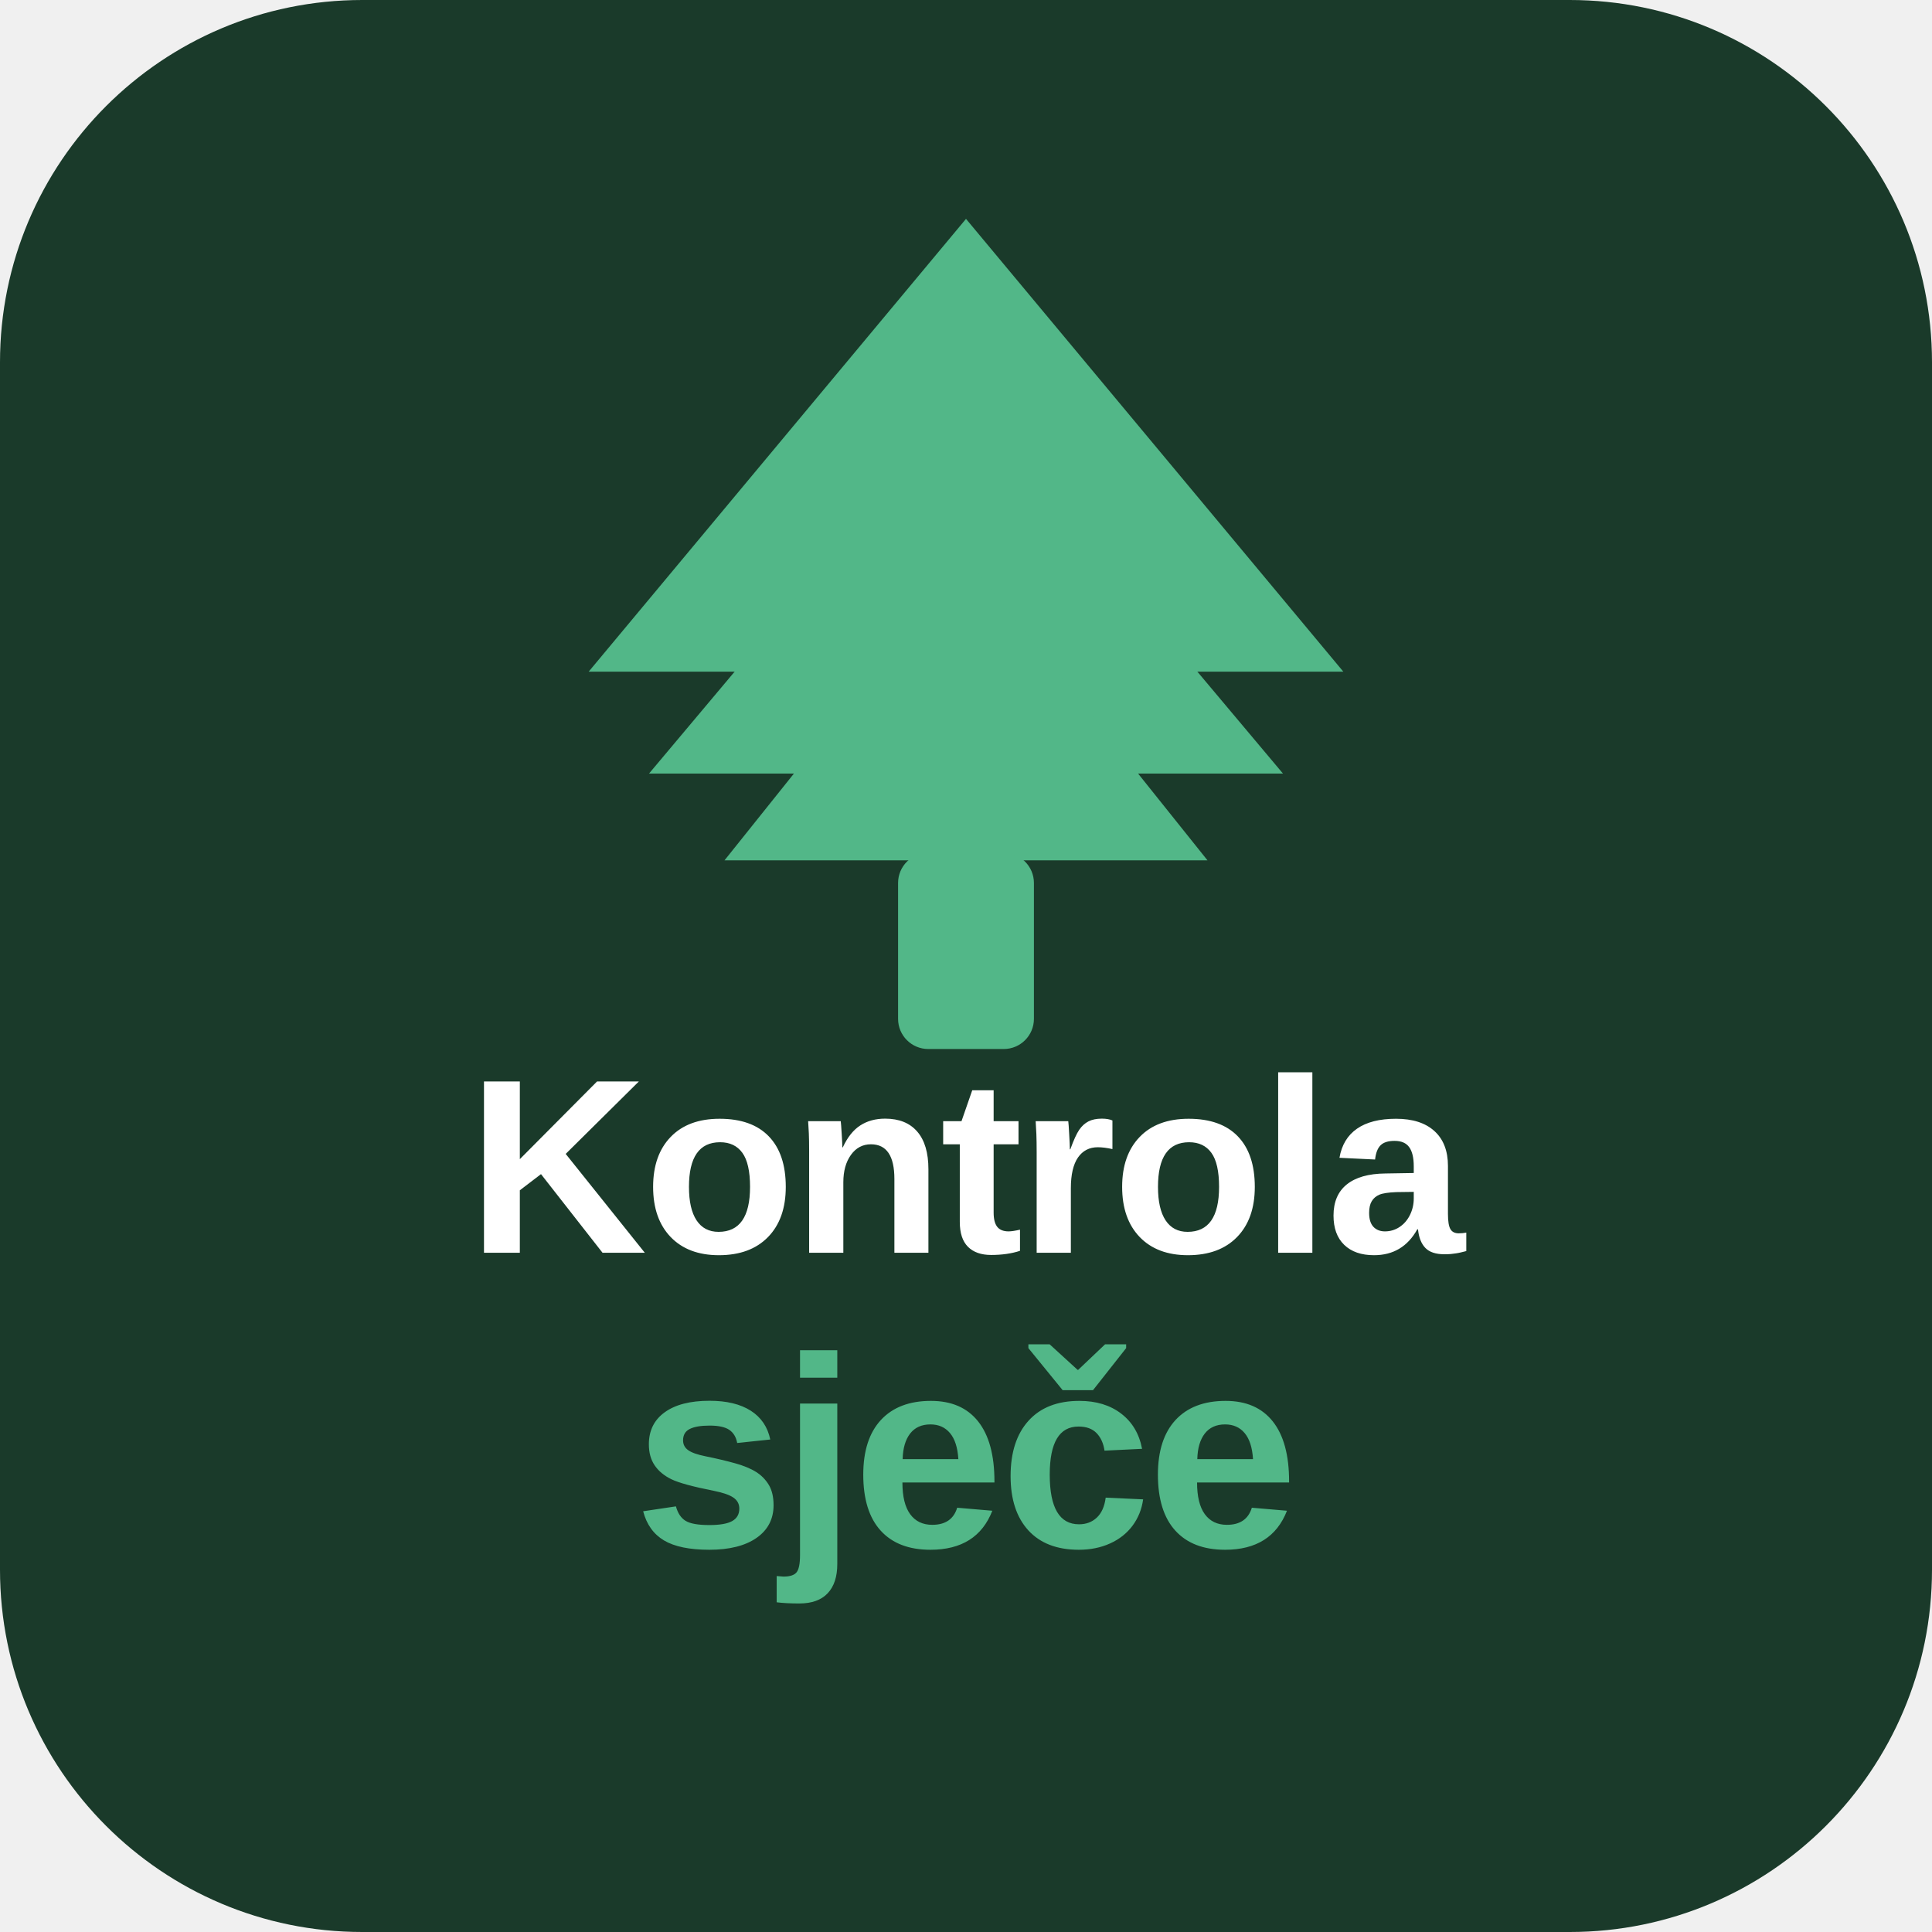
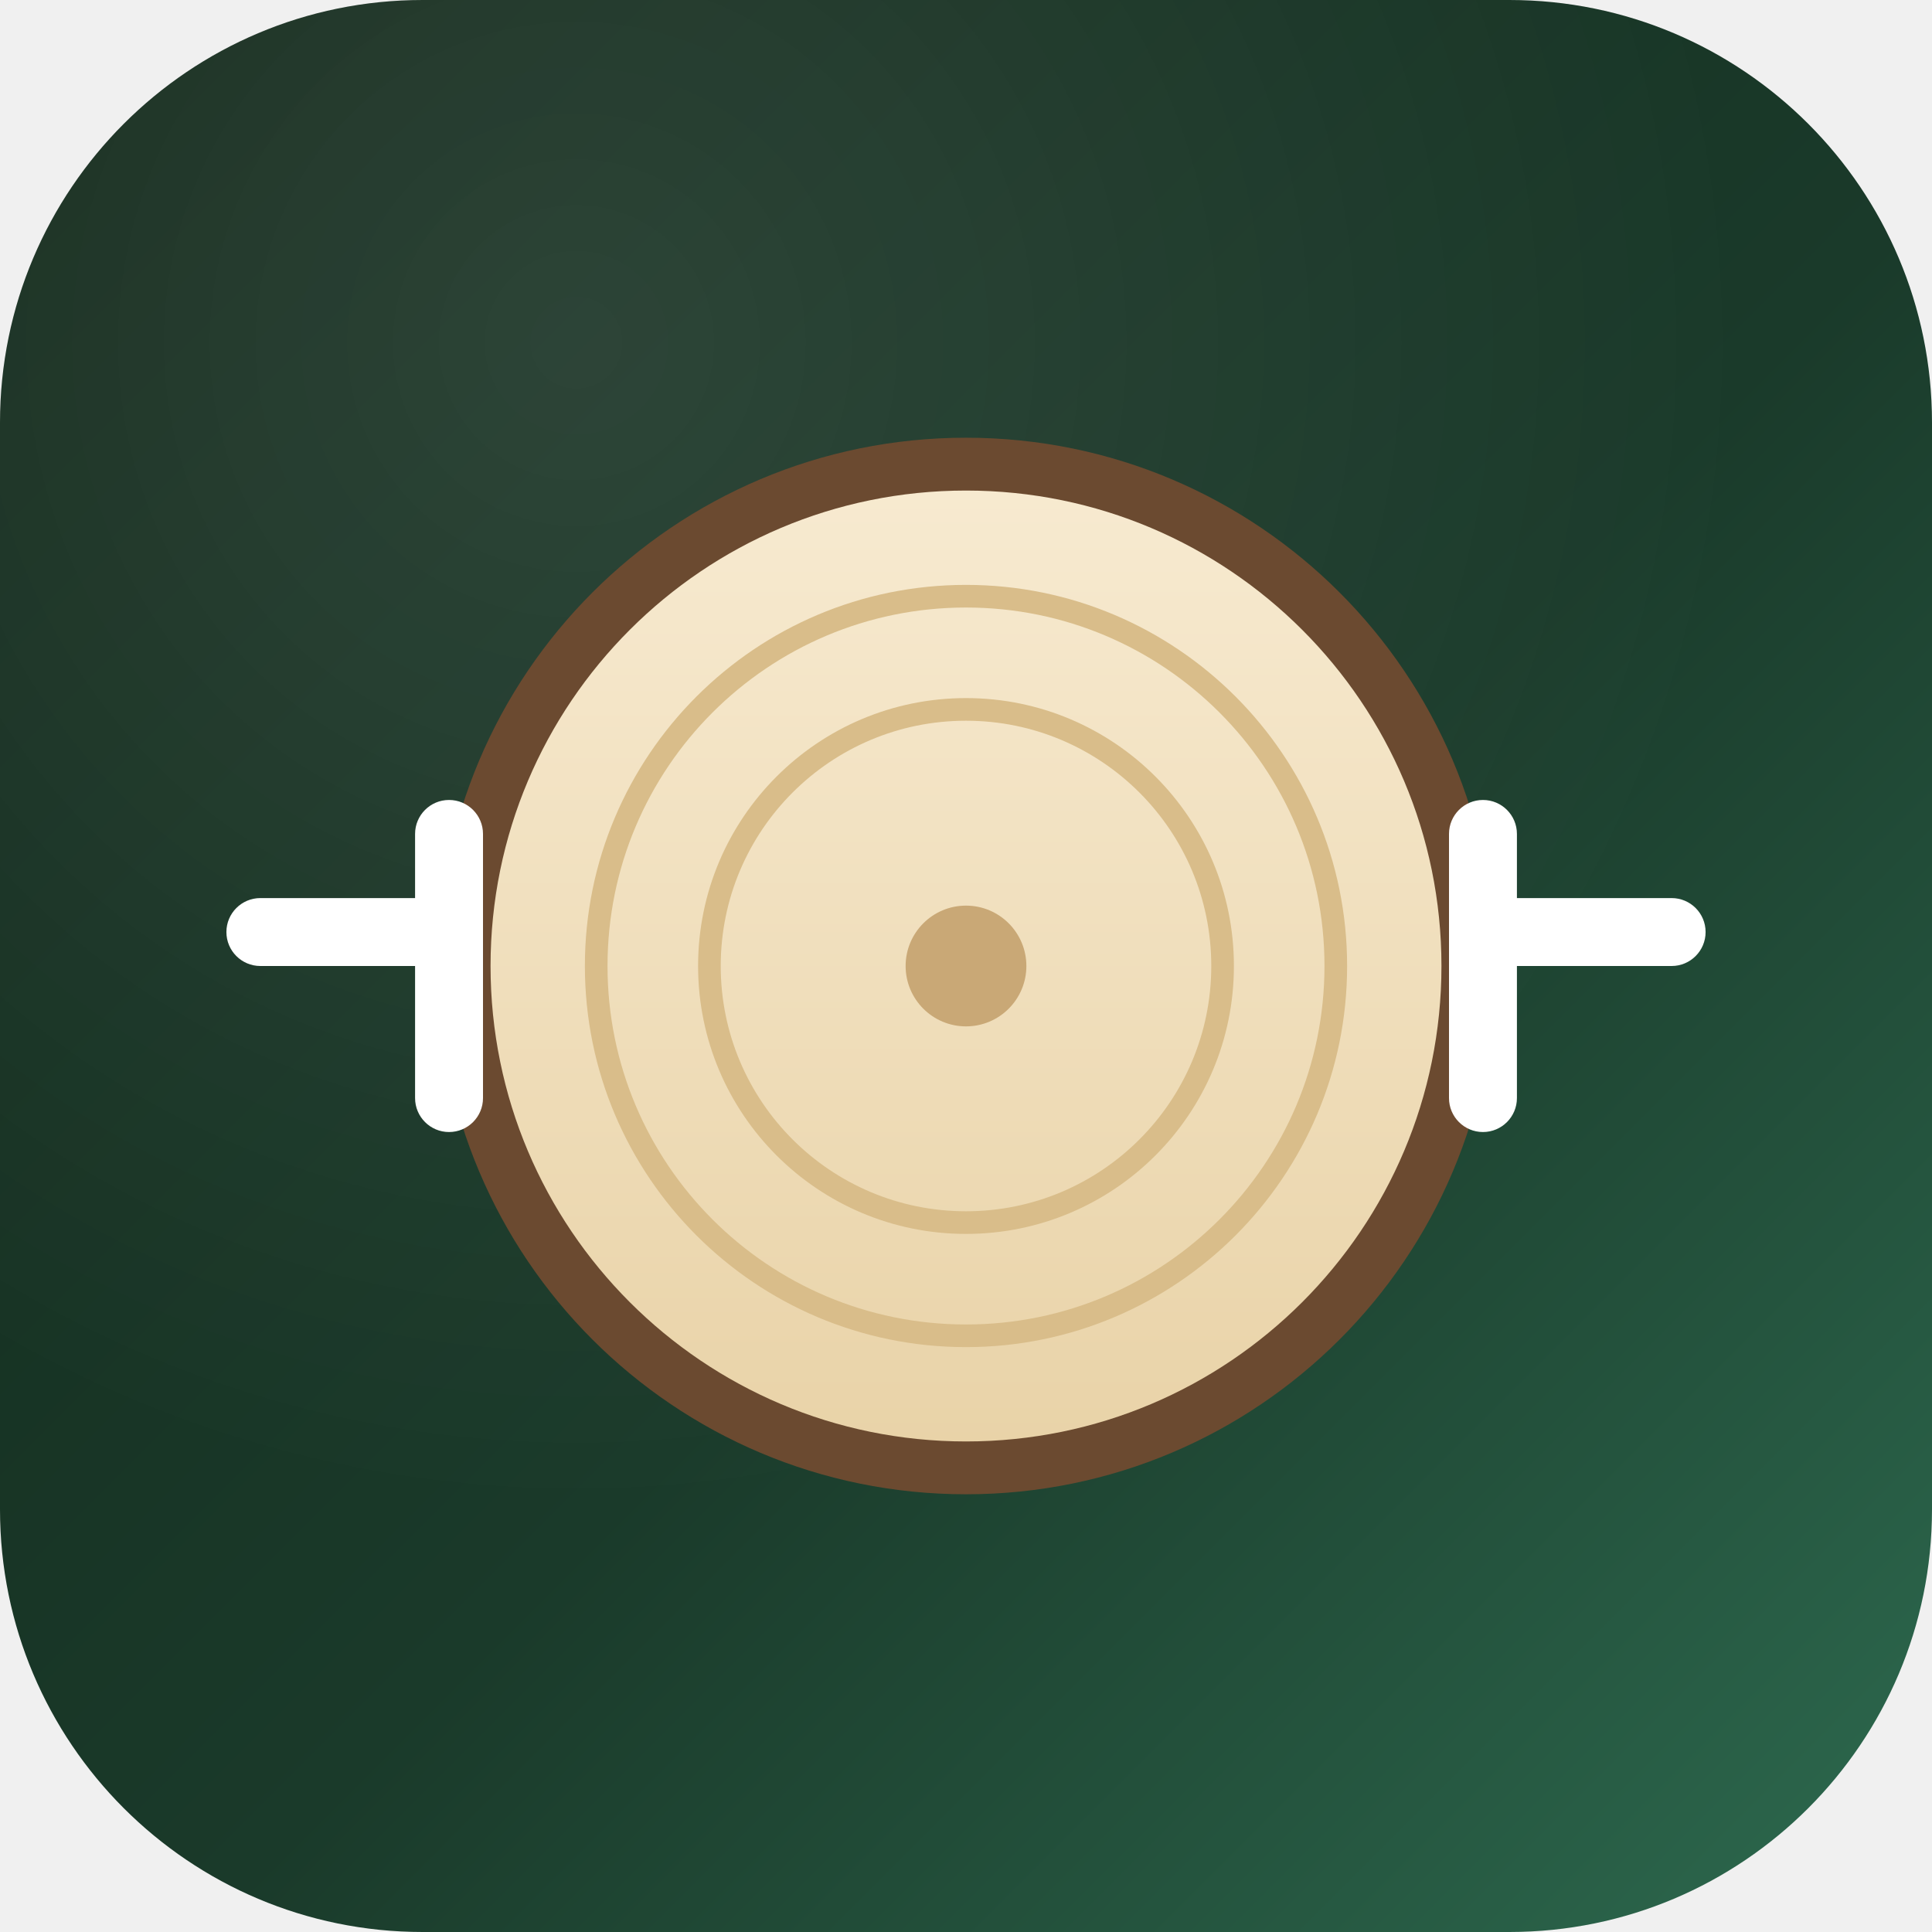
<svg xmlns="http://www.w3.org/2000/svg" viewBox="0 0 512 512">
-   <rect width="512" height="512" rx="96" fill="#1a3a2a" />
-   <polygon points="256,58 356,178 156,178" fill="#52b788" />
-   <polygon points="256,105 340,205 172,205" fill="#52b788" />
-   <polygon points="256,148 320,228 192,228" fill="#52b788" />
-   <rect x="238" y="226" width="36" height="52" rx="8" fill="#52b788" />
-   <text x="256" y="332" font-family="'Arial Black',Arial,Helvetica,sans-serif" font-size="66" font-weight="900" fill="#ffffff" text-anchor="middle" letter-spacing="-1">Kontrola</text>
-   <text x="256" y="410" font-family="'Arial Black',Arial,Helvetica,sans-serif" font-size="72" font-weight="900" fill="#52b788" text-anchor="middle" letter-spacing="-1">sječe</text>
+   <defs>
+     <linearGradient id="bg" x1="0" y1="0" x2="512" y2="512" gradientUnits="userSpaceOnUse">
+       <stop offset="0%" stop-color="#12281a" />
+       <stop offset="55%" stop-color="#1a3a2a" />
+       <stop offset="100%" stop-color="#2d6a4f" />
+     </linearGradient>
+     <radialGradient id="sheen" cx="30%" cy="18%" r="60%">
+       <stop offset="0%" stop-color="#ffffff" stop-opacity="0.10" />
+       <stop offset="100%" stop-color="#ffffff" stop-opacity="0" />
+     </radialGradient>
+     <linearGradient id="wood" x1="0" y1="0" x2="0" y2="1">
+       <stop offset="0%" stop-color="#f7ead0" />
+       <stop offset="100%" stop-color="#e9d3a8" />
+     </linearGradient>
+   </defs>
+   <rect width="512" height="512" rx="112" fill="url(#bg)" />
+   <rect width="512" height="512" rx="112" fill="url(#sheen)" />
+   <circle cx="256" cy="256" r="140" fill="#6b4a30" />
+   <circle cx="256" cy="256" r="126" fill="url(#wood)" />
+   <circle cx="256" cy="256" r="98" fill="none" stroke="#d9bd8a" stroke-width="6" />
+   <circle cx="256" cy="256" r="68" fill="none" stroke="#d9bd8a" stroke-width="6" />
+   <circle cx="256" cy="256" r="16" fill="#c9a876" />
+   <g fill="#ffffff">
+     <rect x="60" y="238" width="66" height="18" rx="9" />
+     <rect x="110" y="212" width="18" height="88" rx="9" />
+     <rect x="386" y="238" width="66" height="18" rx="9" />
+     <rect x="384" y="212" width="18" height="88" rx="9" />
+   </g>
</svg>
